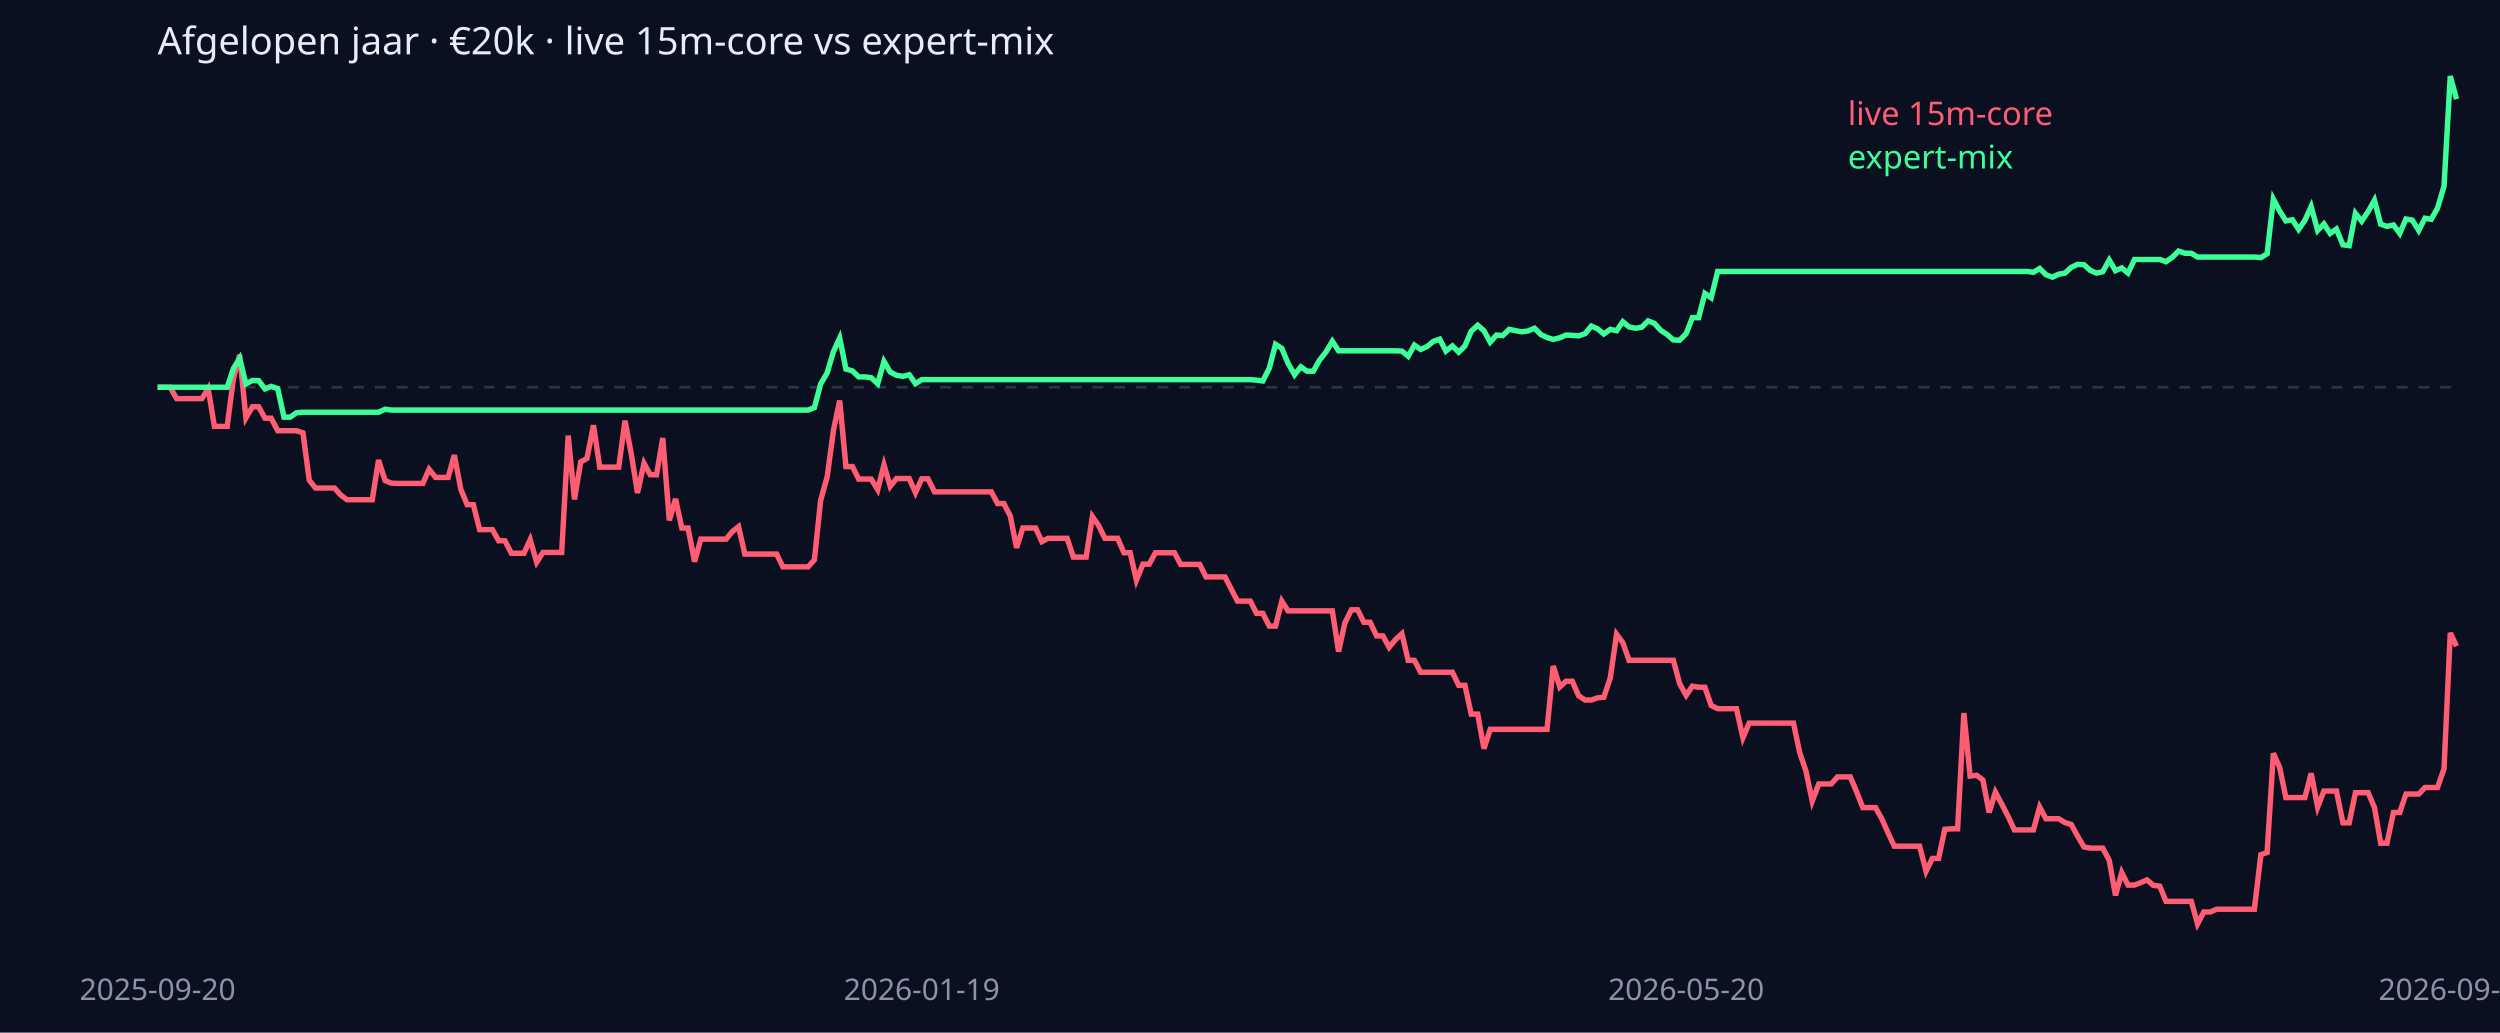
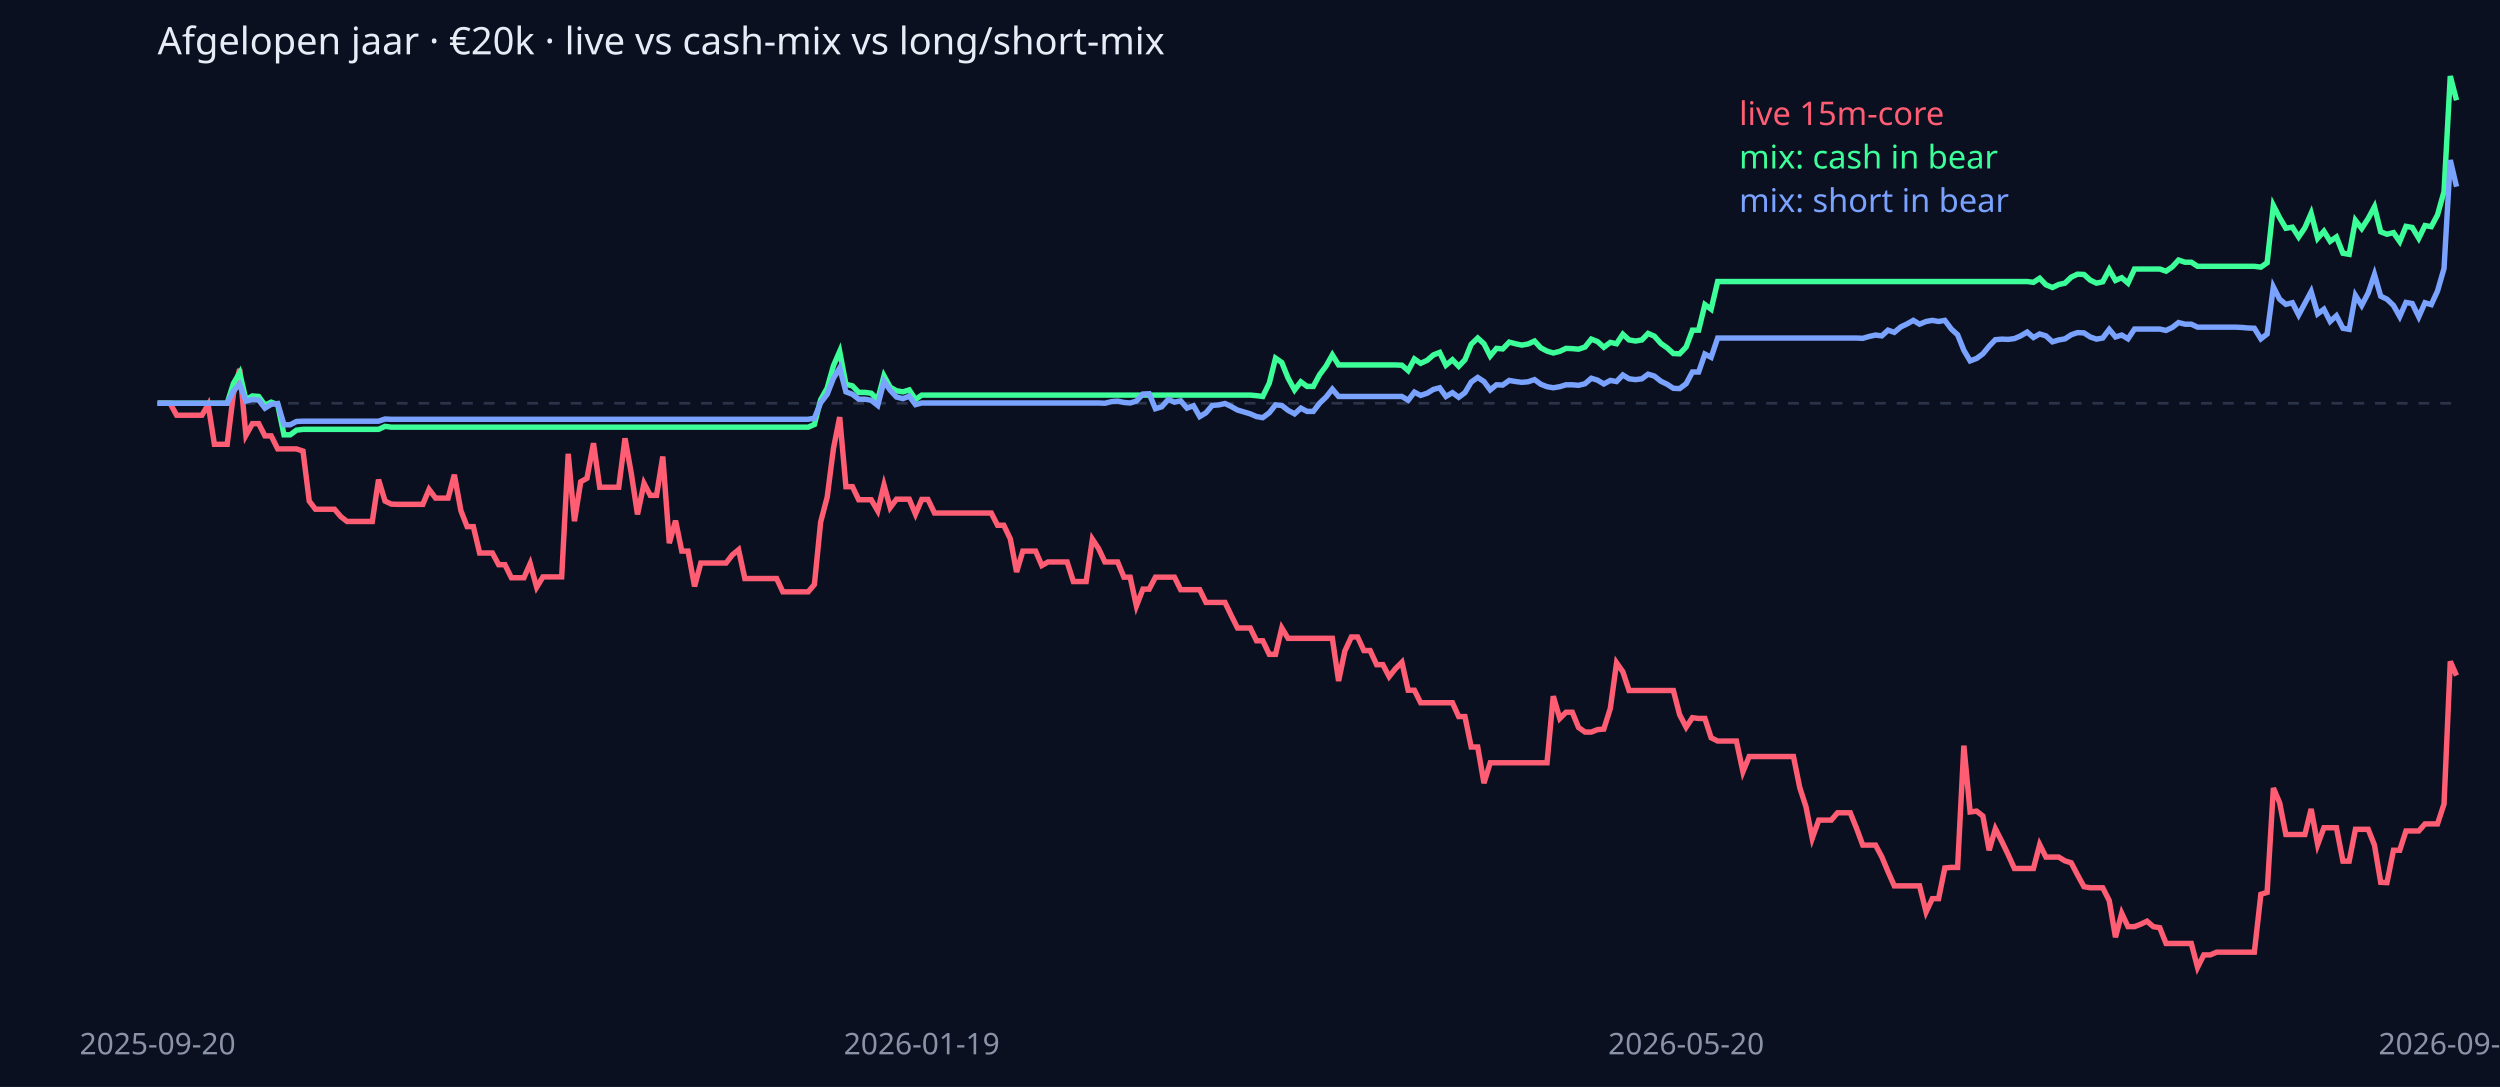
- <svg xmlns="http://www.w3.org/2000/svg" viewBox="0 0 920 380" width="920" height="380">
+ <svg xmlns="http://www.w3.org/2000/svg" viewBox="0 0 920 400" width="920" height="400">
  <rect width="100%" height="100%" fill="#0b1020" />
-   <text x="58" y="20" fill="#e8ecf7" font-size="14" font-family="ui-sans-serif,system-ui">Afgelopen jaar · €20k · live 15m-core vs expert-mix</text>
-   <line x1="58.0" y1="142.5" x2="904.0" y2="142.5" stroke="#2a3348" stroke-dasharray="4 4" />
-   <path d="M58.0,142.5 L60.3,142.5 L62.6,142.5 L65.0,146.7 L67.3,146.7 L69.6,146.7 L71.9,146.7 L74.3,146.7 L76.6,143.0 L78.9,156.9 L81.2,156.9 L83.6,156.9 L85.9,139.3 L88.2,130.6 L90.5,153.8 L92.9,149.7 L95.2,149.7 L97.5,153.9 L99.8,153.9 L102.2,158.5 L104.5,158.5 L106.8,158.5 L109.1,158.5 L111.5,159.3 L113.8,176.7 L116.1,179.6 L118.4,179.6 L120.8,179.6 L123.1,179.6 L125.4,182.2 L127.7,183.9 L130.0,183.9 L132.4,183.9 L134.7,183.9 L137.0,183.9 L139.3,169.3 L141.7,176.8 L144.0,177.8 L146.3,177.9 L148.6,177.9 L151.0,177.9 L153.3,177.9 L155.6,177.9 L157.9,172.7 L160.3,175.7 L162.6,175.7 L164.9,175.7 L167.2,167.5 L169.6,180.1 L171.9,185.7 L174.2,185.7 L176.5,194.9 L178.9,194.9 L181.2,194.9 L183.5,199.0 L185.8,199.0 L188.2,203.6 L190.5,203.6 L192.8,203.6 L195.1,198.6 L197.5,206.9 L199.8,203.3 L202.1,203.3 L204.4,203.3 L206.7,203.3 L209.1,160.3 L211.4,183.8 L213.7,170.0 L216.0,168.7 L218.4,156.5 L220.7,171.9 L223.0,171.9 L225.3,171.9 L227.7,171.9 L230.0,154.8 L232.3,167.0 L234.6,181.4 L237.0,170.5 L239.3,174.7 L241.6,174.7 L243.9,161.2 L246.3,191.5 L248.6,183.6 L250.9,194.3 L253.2,194.3 L255.6,206.7 L257.9,198.4 L260.2,198.4 L262.5,198.4 L264.9,198.4 L267.2,198.4 L269.5,195.6 L271.8,193.8 L274.1,203.9 L276.5,203.9 L278.8,203.9 L281.1,203.9 L283.4,203.9 L285.8,203.9 L288.1,208.6 L290.4,208.6 L292.7,208.6 L295.1,208.6 L297.4,208.6 L299.7,206.0 L302.0,184.1 L304.4,175.5 L306.7,158.4 L309.0,147.4 L311.3,171.7 L313.7,171.7 L316.0,176.3 L318.3,176.3 L320.6,176.3 L323.0,180.2 L325.3,171.1 L327.6,179.0 L329.9,176.1 L332.3,176.1 L334.6,176.1 L336.9,181.3 L339.2,176.2 L341.5,176.2 L343.9,181.0 L346.2,181.0 L348.5,181.0 L350.8,181.0 L353.2,181.0 L355.5,181.0 L357.8,181.0 L360.1,181.0 L362.5,181.0 L364.8,181.0 L367.1,185.3 L369.4,185.3 L371.8,189.9 L374.1,201.6 L376.4,194.3 L378.7,194.3 L381.1,194.3 L383.4,199.3 L385.7,198.1 L388.0,198.1 L390.4,198.1 L392.7,198.1 L395.0,205.0 L397.3,205.0 L399.7,205.0 L402.0,190.1 L404.3,193.4 L406.6,198.1 L409.0,198.1 L411.3,198.1 L413.6,203.4 L415.9,203.4 L418.2,213.5 L420.6,207.6 L422.9,207.6 L425.2,203.4 L427.5,203.4 L429.9,203.4 L432.2,203.4 L434.5,207.7 L436.8,207.7 L439.2,207.7 L441.5,207.7 L443.8,212.3 L446.1,212.3 L448.5,212.3 L450.8,212.3 L453.1,216.8 L455.4,221.2 L457.8,221.2 L460.1,221.2 L462.4,225.7 L464.7,225.7 L467.1,230.4 L469.4,230.4 L471.7,221.2 L474.0,224.8 L476.4,224.8 L478.7,224.8 L481.0,224.8 L483.3,224.8 L485.6,224.8 L488.0,224.8 L490.3,224.8 L492.6,239.8 L494.9,229.3 L497.3,224.4 L499.6,224.4 L501.9,229.0 L504.2,229.0 L506.6,234.0 L508.9,234.0 L511.2,238.2 L513.5,235.4 L515.9,233.2 L518.2,243.0 L520.5,243.0 L522.8,247.4 L525.2,247.4 L527.5,247.4 L529.8,247.4 L532.1,247.4 L534.5,247.4 L536.8,252.2 L539.1,252.2 L541.4,262.8 L543.8,262.8 L546.1,275.5 L548.4,268.4 L550.7,268.4 L553.0,268.4 L555.4,268.4 L557.7,268.4 L560.0,268.4 L562.3,268.4 L564.7,268.4 L567.0,268.4 L569.3,268.4 L571.6,245.1 L574.0,252.8 L576.3,250.7 L578.6,250.7 L580.9,256.0 L583.3,257.6 L585.6,257.6 L587.9,256.8 L590.2,256.6 L592.6,249.4 L594.9,233.4 L597.2,236.5 L599.5,243.0 L601.9,243.0 L604.2,243.0 L606.5,243.0 L608.8,243.0 L611.2,243.0 L613.5,243.0 L615.8,243.0 L618.1,251.6 L620.5,255.9 L622.8,252.5 L625.1,252.9 L627.4,252.9 L629.7,259.6 L632.1,260.8 L634.4,260.8 L636.7,260.8 L639.0,260.8 L641.4,271.5 L643.7,266.1 L646.0,266.1 L648.3,266.1 L650.7,266.1 L653.0,266.1 L655.3,266.1 L657.6,266.1 L660.0,266.1 L662.3,277.0 L664.6,283.8 L666.9,294.8 L669.3,288.5 L671.6,288.5 L673.9,288.5 L676.2,285.9 L678.6,285.9 L680.9,285.9 L683.2,291.3 L685.5,297.2 L687.9,297.2 L690.2,297.2 L692.5,301.3 L694.8,306.5 L697.1,311.4 L699.5,311.4 L701.8,311.4 L704.1,311.4 L706.4,311.4 L708.8,320.6 L711.1,315.9 L713.4,315.9 L715.7,305.2 L718.1,305.0 L720.4,305.0 L722.7,262.4 L725.0,285.6 L727.4,285.3 L729.7,287.0 L732.0,299.0 L734.3,291.5 L736.7,296.0 L739.0,300.5 L741.3,305.4 L743.6,305.4 L746.0,305.4 L748.3,305.4 L750.6,297.0 L752.9,301.3 L755.3,301.3 L757.6,301.3 L759.9,302.7 L762.2,303.4 L764.5,307.6 L766.9,311.7 L769.2,312.1 L771.5,312.1 L773.8,312.1 L776.2,316.6 L778.5,329.5 L780.8,321.1 L783.1,325.7 L785.5,325.7 L787.8,324.8 L790.1,323.8 L792.4,325.8 L794.8,326.1 L797.1,331.7 L799.4,331.7 L801.7,331.7 L804.1,331.7 L806.4,331.7 L808.7,340.0 L811.0,335.6 L813.4,335.6 L815.7,334.6 L818.0,334.6 L820.3,334.6 L822.7,334.6 L825.0,334.6 L827.3,334.6 L829.6,334.6 L832.0,314.5 L834.3,313.7 L836.6,277.2 L838.9,282.4 L841.2,293.5 L843.6,293.5 L845.9,293.5 L848.2,293.5 L850.5,284.6 L852.9,297.0 L855.2,291.1 L857.5,291.1 L859.8,291.1 L862.2,302.8 L864.5,302.8 L866.8,291.7 L869.1,291.7 L871.5,291.7 L873.8,297.2 L876.1,310.3 L878.4,310.3 L880.8,299.0 L883.1,299.0 L885.4,292.2 L887.7,292.2 L890.1,292.2 L892.4,289.8 L894.7,289.8 L897.0,289.8 L899.4,282.9 L901.7,232.9 L904.0,237.8" fill="none" stroke="#ff5d73" stroke-width="2" />
-   <path d="M58.0,142.5 L60.3,142.5 L62.6,142.5 L65.0,142.5 L67.3,142.5 L69.6,142.5 L71.9,142.5 L74.3,142.5 L76.6,142.5 L78.9,142.5 L81.2,142.5 L83.6,142.5 L85.9,135.6 L88.2,131.9 L90.5,141.3 L92.9,140.0 L95.2,140.1 L97.5,143.1 L99.8,142.2 L102.2,143.0 L104.5,153.5 L106.8,153.5 L109.1,151.9 L111.5,151.7 L113.8,151.7 L116.1,151.7 L118.4,151.7 L120.8,151.7 L123.1,151.7 L125.4,151.7 L127.7,151.7 L130.0,151.7 L132.4,151.7 L134.7,151.7 L137.0,151.7 L139.3,151.7 L141.7,150.6 L144.0,150.9 L146.3,150.9 L148.6,150.9 L151.0,150.9 L153.3,150.9 L155.6,150.9 L157.9,150.9 L160.3,150.9 L162.6,150.9 L164.9,150.9 L167.2,150.9 L169.6,150.9 L171.9,150.9 L174.2,150.9 L176.5,150.9 L178.9,150.9 L181.2,150.9 L183.5,150.9 L185.8,150.9 L188.2,150.9 L190.5,150.9 L192.8,150.9 L195.1,150.9 L197.5,150.9 L199.8,150.9 L202.1,150.9 L204.4,150.9 L206.7,150.9 L209.1,150.9 L211.4,150.9 L213.7,150.9 L216.0,150.9 L218.4,150.9 L220.7,150.9 L223.0,150.9 L225.3,150.9 L227.7,150.9 L230.0,150.9 L232.3,150.9 L234.6,150.9 L237.0,150.9 L239.3,150.9 L241.6,150.9 L243.9,150.9 L246.3,150.9 L248.6,150.9 L250.9,150.9 L253.2,150.9 L255.6,150.9 L257.9,150.9 L260.2,150.9 L262.5,150.9 L264.9,150.9 L267.2,150.9 L269.5,150.9 L271.8,150.9 L274.1,150.9 L276.5,150.9 L278.8,150.9 L281.1,150.9 L283.4,150.9 L285.8,150.9 L288.1,150.9 L290.4,150.9 L292.7,150.9 L295.1,150.9 L297.4,150.9 L299.7,150.0 L302.0,141.3 L304.4,137.2 L306.7,129.4 L309.0,124.4 L311.3,135.8 L313.7,136.5 L316.0,138.7 L318.3,138.7 L320.6,139.0 L323.0,141.2 L325.3,133.0 L327.6,136.9 L329.9,138.1 L332.3,138.5 L334.6,137.9 L336.9,141.2 L339.2,139.7 L341.5,139.7 L343.9,139.7 L346.2,139.7 L348.5,139.7 L350.8,139.7 L353.2,139.7 L355.5,139.7 L357.8,139.7 L360.1,139.7 L362.5,139.7 L364.8,139.7 L367.1,139.7 L369.4,139.7 L371.8,139.7 L374.1,139.7 L376.4,139.7 L378.7,139.7 L381.1,139.7 L383.4,139.7 L385.7,139.7 L388.0,139.7 L390.4,139.7 L392.7,139.7 L395.0,139.7 L397.3,139.7 L399.7,139.7 L402.0,139.7 L404.3,139.7 L406.6,139.7 L409.0,139.7 L411.3,139.7 L413.6,139.7 L415.9,139.7 L418.2,139.7 L420.6,139.7 L422.9,139.7 L425.2,139.7 L427.5,139.7 L429.9,139.7 L432.2,139.7 L434.5,139.7 L436.8,139.7 L439.2,139.7 L441.5,139.7 L443.8,139.7 L446.1,139.7 L448.5,139.7 L450.8,139.7 L453.1,139.7 L455.4,139.7 L457.8,139.7 L460.1,139.7 L462.4,139.9 L464.7,140.2 L467.1,135.5 L469.4,126.7 L471.7,128.2 L474.0,133.7 L476.4,137.9 L478.7,135.0 L481.0,136.6 L483.3,136.6 L485.6,132.5 L488.0,129.5 L490.3,125.6 L492.6,129.1 L494.9,129.1 L497.3,129.1 L499.6,129.1 L501.9,129.1 L504.2,129.1 L506.6,129.1 L508.9,129.1 L511.2,129.1 L513.5,129.1 L515.9,129.2 L518.2,131.1 L520.5,127.0 L522.8,128.6 L525.2,127.5 L527.5,125.6 L529.8,124.8 L532.1,129.2 L534.5,127.3 L536.8,129.6 L539.1,127.3 L541.4,121.9 L543.8,119.7 L546.1,121.7 L548.4,125.9 L550.7,123.3 L553.0,123.5 L555.4,121.2 L557.7,121.7 L560.0,122.1 L562.3,121.8 L564.7,120.8 L567.0,123.1 L569.3,124.2 L571.6,124.9 L574.0,124.3 L576.3,123.3 L578.6,123.4 L580.9,123.6 L583.3,122.8 L585.6,120.0 L587.9,121.0 L590.2,122.9 L592.6,121.2 L594.9,121.7 L597.2,118.4 L599.5,120.3 L601.9,120.8 L604.2,120.4 L606.5,118.1 L608.8,119.0 L611.2,121.6 L613.5,123.1 L615.8,125.1 L618.1,125.2 L620.5,122.8 L622.8,116.9 L625.1,116.9 L627.4,108.0 L629.7,109.6 L632.1,99.9 L634.4,99.9 L636.7,99.9 L639.0,99.9 L641.4,99.9 L643.7,99.9 L646.0,99.9 L648.3,99.9 L650.7,99.9 L653.0,99.9 L655.3,99.9 L657.6,99.9 L660.0,99.9 L662.3,99.9 L664.6,99.9 L666.9,99.9 L669.3,99.9 L671.6,99.9 L673.9,99.9 L676.2,99.9 L678.6,99.9 L680.9,99.9 L683.2,99.9 L685.5,99.9 L687.9,99.9 L690.2,99.9 L692.5,99.9 L694.8,99.9 L697.1,99.9 L699.5,99.9 L701.8,99.9 L704.1,99.9 L706.4,99.9 L708.8,99.9 L711.1,99.9 L713.4,99.9 L715.7,99.9 L718.1,99.9 L720.4,99.9 L722.7,99.9 L725.0,99.9 L727.4,99.9 L729.7,99.9 L732.0,99.9 L734.3,99.9 L736.7,99.9 L739.0,99.9 L741.3,99.9 L743.6,99.9 L746.0,99.9 L748.3,100.2 L750.6,98.8 L752.9,101.1 L755.3,102.0 L757.6,100.9 L759.9,100.5 L762.2,98.4 L764.5,97.3 L766.9,97.4 L769.2,99.5 L771.5,100.5 L773.8,100.0 L776.2,95.7 L778.5,99.6 L780.8,98.6 L783.1,100.5 L785.5,95.5 L787.8,95.5 L790.1,95.5 L792.4,95.5 L794.8,95.5 L797.1,96.3 L799.4,94.7 L801.7,92.4 L804.1,93.2 L806.4,93.2 L808.7,94.6 L811.0,94.6 L813.4,94.6 L815.7,94.6 L818.0,94.6 L820.3,94.6 L822.7,94.6 L825.0,94.6 L827.3,94.6 L829.6,94.6 L832.0,94.8 L834.3,93.4 L836.6,73.3 L838.9,77.6 L841.2,81.3 L843.6,80.9 L845.9,84.4 L848.2,81.1 L850.5,76.0 L852.9,84.8 L855.2,82.4 L857.5,85.9 L859.8,84.3 L862.2,90.1 L864.5,90.4 L866.8,78.5 L869.1,81.4 L871.5,77.8 L873.8,73.7 L876.1,82.5 L878.4,83.3 L880.8,82.8 L883.1,85.9 L885.4,80.6 L887.7,81.0 L890.1,84.8 L892.4,80.3 L894.7,80.7 L897.0,76.6 L899.4,68.5 L901.7,28.0 L904.0,36.5" fill="none" stroke="#3dff9a" stroke-width="2" />
-   <text x="680" y="46" fill="#ff5d73" font-size="12" font-family="ui-sans-serif">live 15m-core</text>
-   <text x="680" y="62" fill="#3dff9a" font-size="12" font-family="ui-sans-serif">expert-mix</text>
-   <text x="58.0" y="368" fill="#8b93a7" font-size="11" text-anchor="middle" font-family="ui-sans-serif">2025-09-20</text>
-   <text x="339.2" y="368" fill="#8b93a7" font-size="11" text-anchor="middle" font-family="ui-sans-serif">2026-01-19</text>
-   <text x="620.5" y="368" fill="#8b93a7" font-size="11" text-anchor="middle" font-family="ui-sans-serif">2026-05-20</text>
-   <text x="904.0" y="368" fill="#8b93a7" font-size="11" text-anchor="middle" font-family="ui-sans-serif">2026-09-19</text>
+   <text x="58" y="20" fill="#e8ecf7" font-size="14" font-family="ui-sans-serif,system-ui">Afgelopen jaar · €20k · live vs cash-mix vs long/short-mix</text>
+   <line x1="58.0" y1="148.4" x2="904.0" y2="148.4" stroke="#2a3348" stroke-dasharray="4 4" />
+   <path d="M58.0,148.4 L60.3,148.4 L62.6,148.4 L65.0,152.8 L67.3,152.8 L69.6,152.8 L71.9,152.8 L74.3,152.8 L76.6,148.9 L78.9,163.5 L81.2,163.5 L83.6,163.5 L85.9,145.0 L88.2,135.8 L90.5,160.2 L92.9,155.9 L95.2,155.9 L97.5,160.4 L99.8,160.4 L102.2,165.2 L104.5,165.2 L106.8,165.2 L109.1,165.2 L111.5,166.0 L113.8,184.4 L116.1,187.4 L118.4,187.4 L120.8,187.4 L123.1,187.4 L125.4,190.1 L127.7,191.9 L130.0,191.9 L132.4,191.9 L134.7,191.9 L137.0,191.9 L139.3,176.5 L141.7,184.4 L144.0,185.5 L146.3,185.6 L148.6,185.6 L151.0,185.6 L153.3,185.6 L155.6,185.6 L157.9,180.1 L160.3,183.3 L162.6,183.3 L164.9,183.3 L167.2,174.7 L169.6,187.9 L171.9,193.8 L174.2,193.8 L176.5,203.5 L178.9,203.5 L181.2,203.5 L183.5,207.8 L185.8,207.8 L188.2,212.6 L190.5,212.6 L192.8,212.6 L195.1,207.4 L197.5,216.1 L199.8,212.3 L202.1,212.3 L204.4,212.3 L206.7,212.3 L209.1,167.0 L211.4,191.8 L213.7,177.3 L216.0,176.0 L218.4,163.1 L220.7,179.3 L223.0,179.3 L225.3,179.3 L227.7,179.3 L230.0,161.3 L232.3,174.1 L234.6,189.3 L237.0,177.9 L239.3,182.3 L241.6,182.3 L243.9,168.0 L246.3,199.9 L248.6,191.6 L250.9,202.8 L253.2,202.8 L255.6,215.8 L257.9,207.2 L260.2,207.2 L262.5,207.2 L264.9,207.2 L267.2,207.2 L269.5,204.2 L271.8,202.3 L274.1,212.9 L276.5,212.9 L278.8,212.9 L281.1,212.9 L283.4,212.9 L285.8,212.9 L288.1,217.8 L290.4,217.8 L292.7,217.8 L295.1,217.8 L297.4,217.8 L299.7,215.1 L302.0,192.1 L304.4,183.0 L306.7,165.1 L309.0,153.5 L311.3,179.1 L313.7,179.1 L316.0,183.9 L318.3,183.9 L320.6,183.9 L323.0,188.0 L325.3,178.5 L327.6,186.8 L329.9,183.7 L332.3,183.7 L334.6,183.7 L336.9,189.2 L339.2,183.8 L341.5,183.8 L343.9,188.8 L346.2,188.8 L348.5,188.8 L350.8,188.8 L353.2,188.8 L355.5,188.8 L357.8,188.8 L360.1,188.8 L362.5,188.8 L364.8,188.8 L367.1,193.3 L369.4,193.3 L371.8,198.3 L374.1,210.5 L376.4,202.8 L378.7,202.8 L381.1,202.8 L383.4,208.1 L385.7,206.8 L388.0,206.8 L390.4,206.8 L392.7,206.8 L395.0,214.0 L397.3,214.0 L399.7,214.0 L402.0,198.4 L404.3,201.9 L406.6,206.8 L409.0,206.8 L411.3,206.8 L413.6,212.4 L415.9,212.4 L418.2,223.0 L420.6,216.8 L422.9,216.8 L425.2,212.4 L427.5,212.4 L429.9,212.4 L432.2,212.4 L434.5,217.0 L436.8,217.0 L439.2,217.0 L441.5,217.0 L443.8,221.7 L446.1,221.7 L448.5,221.7 L450.8,221.7 L453.1,226.5 L455.4,231.1 L457.8,231.1 L460.1,231.1 L462.4,235.8 L464.7,235.8 L467.1,240.8 L469.4,240.8 L471.7,231.1 L474.0,234.9 L476.4,234.9 L478.7,234.9 L481.0,234.9 L483.3,234.9 L485.6,234.9 L488.0,234.9 L490.3,234.9 L492.6,250.6 L494.9,239.6 L497.3,234.4 L499.6,234.4 L501.9,239.4 L504.2,239.4 L506.6,244.6 L508.9,244.6 L511.2,249.0 L513.5,246.1 L515.9,243.7 L518.2,254.0 L520.5,254.0 L522.8,258.6 L525.2,258.6 L527.5,258.6 L529.8,258.6 L532.1,258.6 L534.5,258.6 L536.8,263.7 L539.1,263.7 L541.4,274.9 L543.8,274.9 L546.1,288.2 L548.4,280.7 L550.7,280.7 L553.0,280.7 L555.4,280.7 L557.7,280.7 L560.0,280.7 L562.3,280.7 L564.7,280.7 L567.0,280.7 L569.3,280.7 L571.6,256.2 L574.0,264.4 L576.3,262.1 L578.6,262.1 L580.9,267.7 L583.3,269.4 L585.6,269.4 L587.9,268.5 L590.2,268.3 L592.6,260.7 L594.9,243.9 L597.2,247.2 L599.5,254.1 L601.9,254.1 L604.2,254.1 L606.5,254.1 L608.8,254.1 L611.2,254.1 L613.5,254.1 L615.8,254.1 L618.1,263.0 L620.5,267.6 L622.8,264.1 L625.1,264.4 L627.4,264.4 L629.7,271.5 L632.1,272.7 L634.4,272.7 L636.7,272.7 L639.0,272.7 L641.4,284.0 L643.7,278.4 L646.0,278.4 L648.3,278.4 L650.7,278.4 L653.0,278.4 L655.3,278.4 L657.6,278.4 L660.0,278.4 L662.3,289.8 L664.6,296.9 L666.9,308.5 L669.3,301.8 L671.6,301.8 L673.9,301.8 L676.2,299.1 L678.6,299.1 L680.9,299.1 L683.2,304.8 L685.5,311.0 L687.9,311.0 L690.2,311.0 L692.5,315.3 L694.8,320.8 L697.1,326.0 L699.5,326.0 L701.8,326.0 L704.1,326.0 L706.4,326.0 L708.8,335.6 L711.1,330.7 L713.4,330.7 L715.7,319.4 L718.1,319.2 L720.4,319.2 L722.7,274.4 L725.0,298.8 L727.4,298.5 L729.7,300.3 L732.0,312.9 L734.3,305.0 L736.7,309.7 L739.0,314.5 L741.3,319.6 L743.6,319.6 L746.0,319.6 L748.3,319.6 L750.6,310.8 L752.9,315.4 L755.3,315.4 L757.6,315.4 L759.9,316.8 L762.2,317.5 L764.5,321.9 L766.9,326.3 L769.2,326.7 L771.5,326.7 L773.8,326.7 L776.2,331.4 L778.5,344.9 L780.8,336.1 L783.1,341.0 L785.5,341.0 L787.8,340.1 L790.1,339.0 L792.4,341.0 L794.8,341.4 L797.1,347.2 L799.4,347.2 L801.7,347.2 L804.1,347.2 L806.4,347.2 L808.7,356.0 L811.0,351.4 L813.4,351.4 L815.7,350.4 L818.0,350.4 L820.3,350.4 L822.7,350.4 L825.0,350.4 L827.3,350.4 L829.6,350.4 L832.0,329.1 L834.3,328.4 L836.6,290.0 L838.9,295.4 L841.2,307.1 L843.6,307.1 L845.9,307.1 L848.2,307.1 L850.5,297.7 L852.9,310.8 L855.2,304.6 L857.5,304.6 L859.8,304.6 L862.2,316.9 L864.5,316.9 L866.8,305.2 L869.1,305.2 L871.5,305.2 L873.8,311.0 L876.1,324.7 L878.4,324.8 L880.8,312.9 L883.1,312.9 L885.4,305.8 L887.7,305.8 L890.1,305.8 L892.4,303.2 L894.7,303.2 L897.0,303.2 L899.4,295.9 L901.7,243.4 L904.0,248.6" fill="none" stroke="#ff5d73" stroke-width="2" />
+   <text x="640" y="46" fill="#ff5d73" font-size="12" font-family="ui-sans-serif">live 15m-core</text>
+   <path d="M58.0,148.4 L60.3,148.4 L62.6,148.4 L65.0,148.4 L67.3,148.4 L69.6,148.4 L71.9,148.4 L74.3,148.4 L76.6,148.4 L78.9,148.4 L81.2,148.4 L83.6,148.4 L85.9,141.1 L88.2,137.2 L90.5,147.1 L92.9,145.7 L95.2,145.9 L97.5,149.1 L99.8,148.0 L102.2,148.9 L104.5,160.0 L106.8,160.0 L109.1,158.3 L111.5,158.0 L113.8,158.0 L116.1,158.0 L118.4,158.0 L120.8,158.0 L123.1,158.0 L125.4,158.0 L127.7,158.0 L130.0,158.0 L132.4,158.0 L134.7,158.0 L137.0,158.0 L139.3,158.0 L141.7,156.9 L144.0,157.2 L146.3,157.2 L148.6,157.2 L151.0,157.2 L153.3,157.2 L155.6,157.2 L157.9,157.2 L160.3,157.2 L162.6,157.2 L164.9,157.2 L167.2,157.2 L169.6,157.2 L171.9,157.2 L174.2,157.2 L176.5,157.2 L178.9,157.2 L181.2,157.2 L183.5,157.2 L185.8,157.2 L188.2,157.2 L190.5,157.2 L192.8,157.2 L195.1,157.2 L197.5,157.2 L199.8,157.2 L202.1,157.2 L204.4,157.2 L206.7,157.2 L209.1,157.2 L211.4,157.2 L213.7,157.2 L216.0,157.2 L218.4,157.2 L220.7,157.2 L223.0,157.2 L225.3,157.2 L227.7,157.2 L230.0,157.2 L232.3,157.2 L234.6,157.2 L237.0,157.2 L239.3,157.2 L241.6,157.2 L243.9,157.2 L246.3,157.2 L248.6,157.2 L250.9,157.2 L253.2,157.2 L255.6,157.2 L257.9,157.2 L260.2,157.2 L262.5,157.2 L264.9,157.2 L267.2,157.2 L269.5,157.2 L271.8,157.2 L274.1,157.2 L276.5,157.2 L278.8,157.2 L281.1,157.2 L283.4,157.2 L285.8,157.2 L288.1,157.2 L290.4,157.2 L292.7,157.2 L295.1,157.2 L297.4,157.2 L299.7,156.2 L302.0,147.1 L304.4,142.8 L306.7,134.6 L309.0,129.3 L311.3,141.4 L313.7,142.0 L316.0,144.4 L318.3,144.4 L320.6,144.7 L323.0,147.0 L325.3,138.3 L327.6,142.5 L329.9,143.8 L332.3,144.2 L334.6,143.5 L336.9,147.0 L339.2,145.4 L341.5,145.4 L343.9,145.4 L346.2,145.4 L348.5,145.4 L350.8,145.4 L353.2,145.4 L355.5,145.4 L357.8,145.4 L360.1,145.4 L362.5,145.4 L364.8,145.4 L367.1,145.4 L369.4,145.4 L371.8,145.4 L374.1,145.4 L376.4,145.4 L378.7,145.4 L381.1,145.4 L383.4,145.4 L385.7,145.4 L388.0,145.4 L390.4,145.4 L392.7,145.4 L395.0,145.4 L397.3,145.4 L399.7,145.4 L402.0,145.4 L404.3,145.4 L406.6,145.4 L409.0,145.4 L411.3,145.4 L413.6,145.4 L415.9,145.4 L418.2,145.4 L420.6,145.4 L422.9,145.4 L425.2,145.4 L427.5,145.4 L429.9,145.4 L432.2,145.4 L434.5,145.4 L436.8,145.4 L439.2,145.4 L441.5,145.4 L443.8,145.4 L446.1,145.4 L448.5,145.4 L450.8,145.4 L453.1,145.4 L455.4,145.4 L457.8,145.4 L460.1,145.4 L462.4,145.6 L464.7,145.9 L467.1,141.0 L469.4,131.8 L471.7,133.4 L474.0,139.1 L476.4,143.5 L478.7,140.5 L481.0,142.2 L483.3,142.2 L485.6,137.9 L488.0,134.7 L490.3,130.6 L492.6,134.3 L494.9,134.3 L497.3,134.3 L499.6,134.3 L501.9,134.3 L504.2,134.3 L506.6,134.3 L508.9,134.3 L511.2,134.3 L513.5,134.3 L515.9,134.4 L518.2,136.4 L520.5,132.1 L522.8,133.7 L525.2,132.6 L527.5,130.6 L529.8,129.7 L532.1,134.4 L534.5,132.4 L536.8,134.8 L539.1,132.4 L541.4,126.7 L543.8,124.4 L546.1,126.5 L548.4,131.0 L550.7,128.2 L553.0,128.4 L555.4,125.9 L557.7,126.5 L560.0,127.0 L562.3,126.6 L564.7,125.5 L567.0,128.0 L569.3,129.2 L571.6,129.9 L574.0,129.3 L576.3,128.2 L578.6,128.3 L580.9,128.5 L583.3,127.7 L585.6,124.8 L587.9,125.7 L590.2,127.8 L592.6,126.0 L594.9,126.5 L597.2,123.0 L599.5,125.1 L601.9,125.5 L604.2,125.1 L606.5,122.7 L608.8,123.7 L611.2,126.4 L613.5,128.0 L615.8,130.1 L618.1,130.2 L620.5,127.7 L622.8,121.5 L625.1,121.5 L627.4,112.1 L629.7,113.8 L632.1,103.6 L634.4,103.6 L636.7,103.6 L639.0,103.6 L641.4,103.6 L643.7,103.6 L646.0,103.6 L648.3,103.6 L650.7,103.6 L653.0,103.6 L655.3,103.6 L657.6,103.6 L660.0,103.6 L662.3,103.6 L664.6,103.6 L666.9,103.6 L669.3,103.6 L671.6,103.6 L673.9,103.6 L676.2,103.6 L678.6,103.6 L680.9,103.6 L683.2,103.6 L685.5,103.6 L687.9,103.6 L690.2,103.6 L692.5,103.6 L694.8,103.6 L697.1,103.6 L699.5,103.6 L701.8,103.6 L704.1,103.6 L706.4,103.6 L708.8,103.6 L711.1,103.6 L713.4,103.6 L715.7,103.6 L718.1,103.6 L720.4,103.6 L722.7,103.6 L725.0,103.6 L727.4,103.6 L729.7,103.6 L732.0,103.6 L734.3,103.6 L736.7,103.6 L739.0,103.6 L741.3,103.6 L743.6,103.6 L746.0,103.6 L748.3,103.9 L750.6,102.4 L752.9,104.8 L755.3,105.8 L757.6,104.7 L759.9,104.2 L762.2,102.0 L764.5,100.9 L766.9,101.0 L769.2,103.1 L771.5,104.2 L773.8,103.7 L776.2,99.2 L778.5,103.2 L780.8,102.2 L783.1,104.2 L785.5,99.0 L787.8,99.0 L790.1,99.0 L792.4,99.0 L794.8,99.0 L797.1,99.8 L799.4,98.2 L801.7,95.7 L804.1,96.5 L806.4,96.5 L808.7,98.0 L811.0,98.0 L813.4,98.0 L815.7,98.0 L818.0,98.0 L820.3,98.0 L822.7,98.0 L825.0,98.0 L827.3,98.0 L829.6,98.0 L832.0,98.3 L834.3,96.7 L836.6,75.6 L838.9,80.1 L841.2,84.0 L843.6,83.6 L845.9,87.2 L848.2,83.8 L850.5,78.5 L852.9,87.7 L855.2,85.1 L857.5,88.8 L859.8,87.2 L862.2,93.2 L864.5,93.6 L866.8,81.1 L869.1,84.1 L871.5,80.4 L873.8,76.1 L876.1,85.3 L878.4,86.2 L880.8,85.6 L883.1,88.9 L885.4,83.3 L887.7,83.7 L890.1,87.7 L892.4,83.0 L894.7,83.4 L897.0,79.1 L899.4,70.5 L901.7,28.0 L904.0,36.9" fill="none" stroke="#3dff9a" stroke-width="2" />
+   <text x="640" y="62" fill="#3dff9a" font-size="12" font-family="ui-sans-serif">mix: cash in bear</text>
+   <path d="M58.0,148.4 L60.3,148.4 L62.6,148.4 L65.0,148.4 L67.3,148.4 L69.6,148.4 L71.9,148.4 L74.3,148.4 L76.6,148.4 L78.9,148.4 L81.2,148.4 L83.6,148.4 L85.9,143.9 L88.2,141.4 L90.5,147.6 L92.9,147.0 L95.2,147.2 L97.5,150.2 L99.8,148.8 L102.2,148.5 L104.5,156.3 L106.8,156.3 L109.1,155.1 L111.5,155.0 L113.8,155.0 L116.1,155.0 L118.4,155.0 L120.8,155.0 L123.1,155.0 L125.4,155.0 L127.7,155.0 L130.0,155.0 L132.4,155.0 L134.7,155.0 L137.0,155.0 L139.3,155.0 L141.7,154.2 L144.0,154.3 L146.3,154.3 L148.6,154.3 L151.0,154.3 L153.3,154.3 L155.6,154.3 L157.9,154.3 L160.3,154.3 L162.6,154.3 L164.9,154.3 L167.2,154.3 L169.6,154.3 L171.9,154.3 L174.2,154.3 L176.5,154.3 L178.9,154.3 L181.2,154.3 L183.5,154.3 L185.8,154.3 L188.2,154.3 L190.5,154.3 L192.8,154.3 L195.1,154.3 L197.5,154.3 L199.8,154.3 L202.1,154.3 L204.4,154.3 L206.7,154.3 L209.1,154.3 L211.4,154.3 L213.7,154.3 L216.0,154.3 L218.4,154.3 L220.7,154.3 L223.0,154.3 L225.3,154.3 L227.7,154.3 L230.0,154.3 L232.3,154.3 L234.6,154.3 L237.0,154.3 L239.3,154.3 L241.6,154.3 L243.9,154.3 L246.3,154.3 L248.6,154.3 L250.9,154.3 L253.2,154.3 L255.6,154.3 L257.9,154.3 L260.2,154.3 L262.5,154.3 L264.9,154.3 L267.2,154.3 L269.5,154.3 L271.8,154.3 L274.1,154.3 L276.5,154.3 L278.8,154.3 L281.1,154.3 L283.4,154.3 L285.8,154.3 L288.1,154.3 L290.4,154.3 L292.7,154.3 L295.1,154.3 L297.4,154.3 L299.7,153.9 L302.0,148.2 L304.4,145.1 L306.7,139.2 L309.0,135.4 L311.3,144.2 L313.7,145.1 L316.0,146.9 L318.3,146.9 L320.6,147.3 L323.0,149.2 L325.3,140.4 L327.6,143.6 L329.9,146.1 L332.3,146.7 L334.6,145.8 L336.9,148.9 L339.2,148.3 L341.5,148.3 L343.9,148.3 L346.2,148.3 L348.5,148.3 L350.8,148.3 L353.2,148.3 L355.5,148.3 L357.8,148.3 L360.1,148.3 L362.5,148.3 L364.8,148.3 L367.1,148.3 L369.4,148.3 L371.8,148.3 L374.1,148.3 L376.4,148.3 L378.7,148.3 L381.1,148.3 L383.4,148.3 L385.7,148.3 L388.0,148.3 L390.4,148.3 L392.7,148.3 L395.0,148.3 L397.3,148.3 L399.7,148.3 L402.0,148.3 L404.3,148.3 L406.6,148.4 L409.0,147.8 L411.3,147.6 L413.6,148.1 L415.9,148.3 L418.2,147.6 L420.6,145.0 L422.9,144.9 L425.2,150.4 L427.5,149.7 L429.9,147.0 L432.2,148.0 L434.5,147.5 L436.8,150.2 L439.2,149.3 L441.5,153.3 L443.8,151.9 L446.1,149.2 L448.5,149.0 L450.8,148.5 L453.1,149.6 L455.4,150.9 L457.8,151.6 L460.1,152.3 L462.4,153.3 L464.7,153.7 L467.1,151.9 L469.4,149.0 L471.7,149.2 L474.0,151.0 L476.4,152.3 L478.7,150.2 L481.0,151.4 L483.3,151.4 L485.6,148.4 L488.0,146.1 L490.3,143.2 L492.6,145.9 L494.9,145.9 L497.3,145.9 L499.6,145.9 L501.9,145.9 L504.2,145.9 L506.6,145.9 L508.9,145.9 L511.2,145.9 L513.5,145.9 L515.9,145.9 L518.2,147.3 L520.5,144.3 L522.8,145.5 L525.2,144.7 L527.5,143.3 L529.8,142.7 L532.1,145.9 L534.5,144.5 L536.8,146.2 L539.1,144.5 L541.4,140.6 L543.8,138.9 L546.1,140.4 L548.4,143.5 L550.7,141.6 L553.0,141.7 L555.4,140.0 L557.7,140.4 L560.0,140.7 L562.3,140.5 L564.7,139.7 L567.0,141.4 L569.3,142.3 L571.6,142.7 L574.0,142.3 L576.3,141.6 L578.6,141.6 L580.9,141.8 L583.3,141.2 L585.6,139.2 L587.9,139.9 L590.2,141.3 L592.6,140.0 L594.9,140.4 L597.2,138.0 L599.5,139.4 L601.9,139.7 L604.2,139.4 L606.5,137.7 L608.8,138.4 L611.2,140.3 L613.5,141.4 L615.8,142.9 L618.1,143.0 L620.5,141.2 L622.8,136.9 L625.1,136.9 L627.4,130.3 L629.7,131.5 L632.1,124.4 L634.4,124.4 L636.7,124.4 L639.0,124.4 L641.4,124.4 L643.7,124.4 L646.0,124.4 L648.3,124.4 L650.7,124.4 L653.0,124.4 L655.3,124.4 L657.6,124.4 L660.0,124.4 L662.3,124.4 L664.6,124.4 L666.9,124.4 L669.3,124.4 L671.6,124.4 L673.9,124.4 L676.2,124.4 L678.6,124.4 L680.9,124.4 L683.2,124.4 L685.5,124.5 L687.9,123.8 L690.2,123.3 L692.5,123.6 L694.8,121.5 L697.1,122.3 L699.5,120.3 L701.8,119.2 L704.1,117.9 L706.4,119.3 L708.8,118.3 L711.1,117.9 L713.4,118.3 L715.7,117.9 L718.1,121.1 L720.4,123.2 L722.7,128.9 L725.0,132.8 L727.4,131.9 L729.7,130.2 L732.0,127.4 L734.3,125.0 L736.7,124.8 L739.0,124.9 L741.3,124.6 L743.6,123.6 L746.0,122.2 L748.3,124.2 L750.6,122.9 L752.9,123.6 L755.3,125.8 L757.6,125.1 L759.9,124.7 L762.2,123.2 L764.5,122.4 L766.9,122.5 L769.2,124.0 L771.5,124.8 L773.8,124.4 L776.2,121.2 L778.5,124.0 L780.8,123.3 L783.1,124.7 L785.5,121.1 L787.8,121.1 L790.1,121.1 L792.4,121.1 L794.8,121.1 L797.1,121.6 L799.4,120.5 L801.7,118.7 L804.1,119.3 L806.4,119.3 L808.7,120.4 L811.0,120.4 L813.4,120.4 L815.7,120.4 L818.0,120.4 L820.3,120.4 L822.7,120.4 L825.0,120.5 L827.3,120.7 L829.6,120.8 L832.0,124.7 L834.3,122.9 L836.6,105.6 L838.9,110.1 L841.2,112.0 L843.6,111.4 L845.9,115.9 L848.2,111.6 L850.5,107.3 L852.9,115.5 L855.2,113.8 L857.5,118.3 L859.8,116.2 L862.2,120.8 L864.5,121.2 L866.8,108.7 L869.1,112.4 L871.5,107.8 L873.8,101.0 L876.1,109.0 L878.4,110.1 L880.8,112.4 L883.1,116.5 L885.4,111.3 L887.7,111.7 L890.1,116.6 L892.4,111.4 L894.7,112.1 L897.0,107.1 L899.4,98.8 L901.7,58.9 L904.0,68.7" fill="none" stroke="#7aa2ff" stroke-width="2" />
+   <text x="640" y="78" fill="#7aa2ff" font-size="12" font-family="ui-sans-serif">mix: short in bear</text>
+   <text x="58.0" y="388" fill="#8b93a7" font-size="11" text-anchor="middle" font-family="ui-sans-serif">2025-09-20</text>
+   <text x="339.2" y="388" fill="#8b93a7" font-size="11" text-anchor="middle" font-family="ui-sans-serif">2026-01-19</text>
+   <text x="620.5" y="388" fill="#8b93a7" font-size="11" text-anchor="middle" font-family="ui-sans-serif">2026-05-20</text>
+   <text x="904.0" y="388" fill="#8b93a7" font-size="11" text-anchor="middle" font-family="ui-sans-serif">2026-09-19</text>
</svg>
